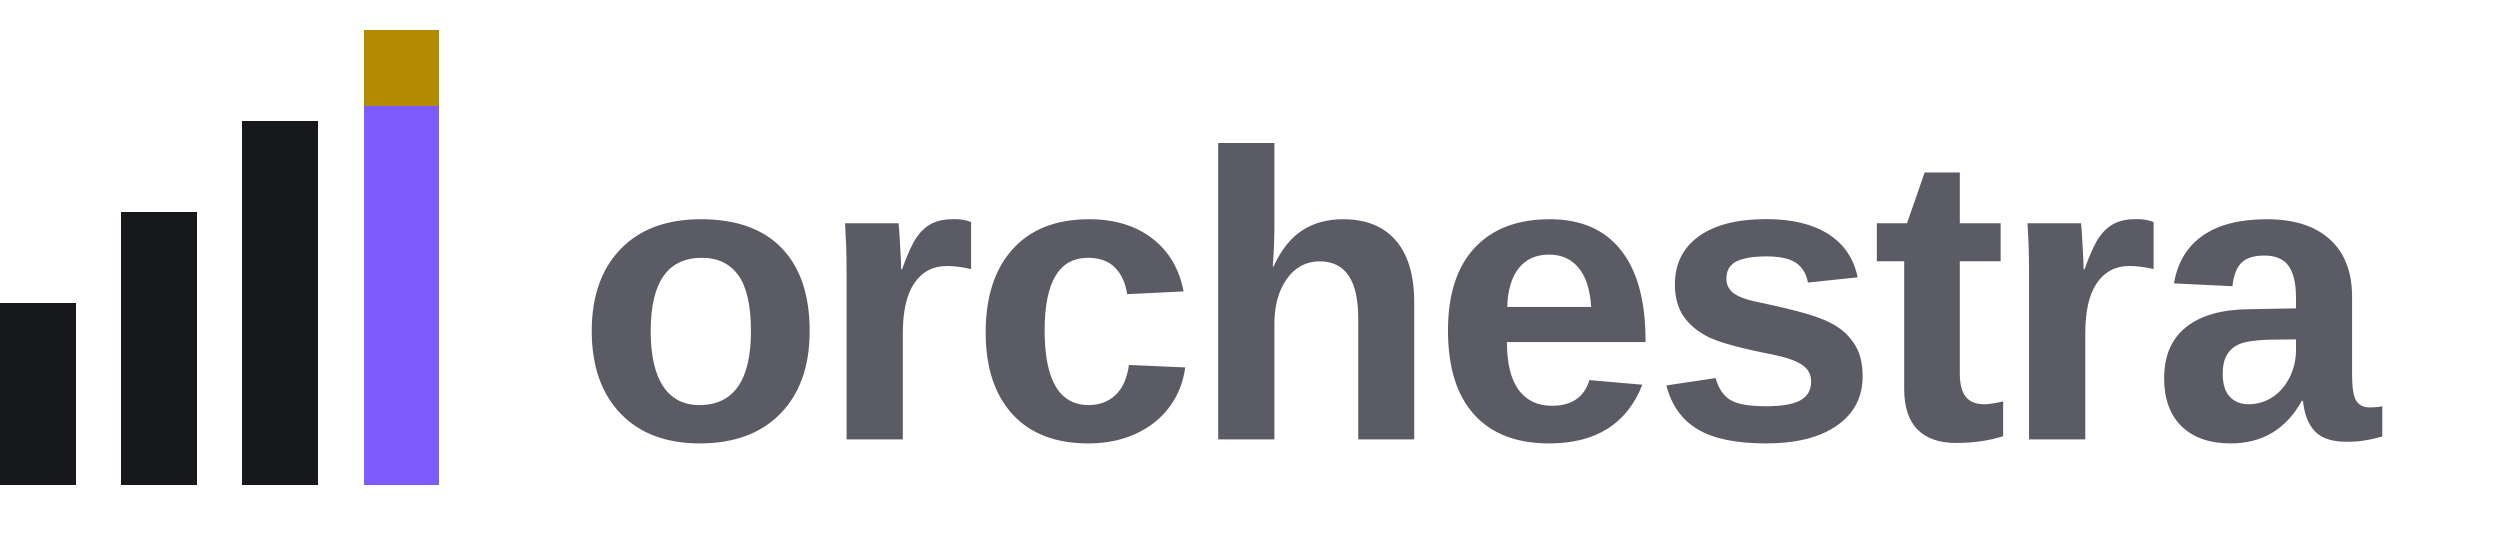
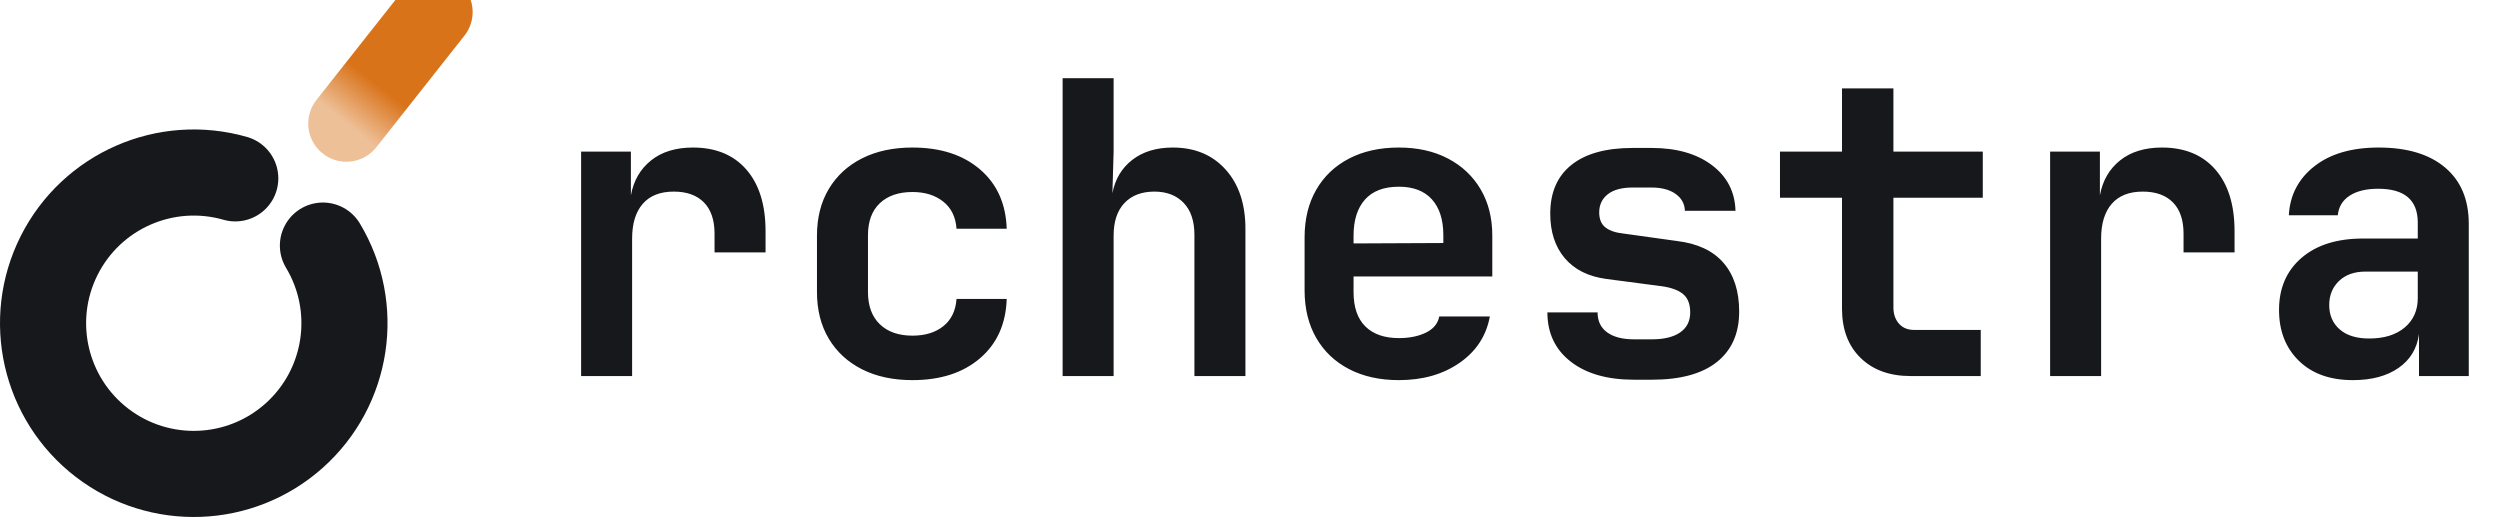
- <svg xmlns="http://www.w3.org/2000/svg" viewBox="0 0 330 72" width="330" height="72" shape-rendering="crispEdges">
-   <rect x="0" y="40" width="10" height="24" fill="#17181c" />
-   <rect x="16" y="28" width="10" height="36" fill="#17181c" />
-   <rect x="32" y="16" width="10" height="48" fill="#17181c" />
-   <rect x="48" y="4" width="10" height="60" fill="#7c5cff" />
-   <rect x="48" y="4" width="10" height="10" fill="#b38a00" />
-   <text x="76" y="58" font-family="Segoe UI, Helvetica Neue, Arial, sans-serif" font-size="54" font-weight="600" letter-spacing="-1" fill="#5b5b66" shape-rendering="geometricPrecision">orchestra</text>
+ <svg xmlns="http://www.w3.org/2000/svg" viewBox="145 708 425.8 88" width="348" height="72">
+   <defs>
+     <linearGradient id="baton" gradientUnits="userSpaceOnUse" x1="204" y1="729" x2="219" y2="710">
+       <stop offset="0" stop-color="#d9731a" stop-opacity="0.45" />
+       <stop offset="0.35" stop-color="#d9731a" />
+     </linearGradient>
+   </defs>
+   <path d="M200.00 749.78A25.667 25.667 0 1 1 185.07 738.33" fill="none" stroke="#17181c" stroke-width="14.667" stroke-linecap="round" />
+   <path d="M204 729L219 710" fill="none" stroke="url(#baton)" stroke-width="13" stroke-linecap="round" />
+   <path fill="#17181c" transform="translate(-128.6 0)" d="M372.575 772.0V733.775H381.054V741.212Q381.749 737.458 384.494 735.269Q387.239 733.08 391.618 733.08Q397.456 733.08 400.722 736.833Q403.989 740.586 403.989 747.327V750.942H395.301V747.745Q395.301 744.269 393.494 742.428Q391.687 740.586 388.351 740.586Q384.876 740.586 383.069 742.671Q381.262 744.756 381.262 748.578V772.0ZM429.009 772.695Q424.074 772.695 420.426 770.853Q416.777 769.011 414.761 765.641Q412.746 762.27 412.746 757.683V748.092Q412.746 743.505 414.761 740.134Q416.777 736.764 420.426 734.922Q424.074 733.08 429.009 733.08Q436.167 733.08 440.511 736.798Q444.855 740.516 445.063 746.91H436.515Q436.306 743.922 434.256 742.289Q432.206 740.655 429.009 740.655Q425.464 740.655 423.449 742.567Q421.433 744.478 421.433 748.023V757.683Q421.433 761.227 423.449 763.173Q425.464 765.12 429.009 765.12Q432.275 765.12 434.291 763.486Q436.306 761.853 436.515 758.865H445.063Q444.855 765.259 440.511 768.977Q436.167 772.695 429.009 772.695ZM454.585 772.0V721.265H463.272V733.775L463.064 740.864Q463.759 737.25 466.469 735.165Q469.18 733.08 473.35 733.08Q478.979 733.08 482.35 736.833Q485.721 740.586 485.721 746.91V772.0H477.033V747.953Q477.033 744.409 475.192 742.497Q473.35 740.586 470.222 740.586Q466.956 740.586 465.114 742.532Q463.272 744.478 463.272 748.092V772.0ZM511.853 772.695Q506.988 772.695 503.374 770.819Q499.76 768.942 497.779 765.502Q495.798 762.062 495.798 757.405V748.37Q495.798 743.713 497.779 740.273Q499.76 736.833 503.374 734.957Q506.988 733.08 511.853 733.08Q516.648 733.08 520.228 734.957Q523.807 736.833 525.788 740.204Q527.768 743.574 527.768 748.092V755.042H504.138V757.683Q504.138 761.575 506.154 763.556Q508.169 765.537 511.853 765.537Q514.563 765.537 516.475 764.598Q518.386 763.66 518.733 761.853H527.351Q526.448 766.788 522.208 769.741Q517.969 772.695 511.853 772.695ZM504.138 748.092V749.413L519.428 749.343V748.023Q519.428 744.061 517.482 741.907Q515.536 739.752 511.853 739.752Q508.03 739.752 506.084 741.941Q504.138 744.13 504.138 748.092ZM551.885 772.625Q545.074 772.625 541.112 769.533Q537.151 766.44 537.151 761.158H545.699Q545.699 763.382 547.333 764.563Q548.966 765.745 551.885 765.745H554.943Q558.07 765.745 559.773 764.563Q561.476 763.382 561.476 761.158Q561.476 759.073 560.294 758.065Q559.113 757.058 556.68 756.71L547.159 755.459Q542.572 754.833 540.105 751.914Q537.637 748.995 537.637 744.339Q537.637 738.918 541.251 736.034Q544.865 733.149 551.676 733.149H554.873Q561.267 733.149 565.159 736.068Q569.051 738.987 569.19 743.852H560.572Q560.503 742.045 558.974 740.968Q557.445 739.891 554.873 739.891H551.676Q548.896 739.891 547.437 741.038Q545.977 742.184 545.977 744.13Q545.977 745.868 547.055 746.702Q548.132 747.536 550.217 747.745L559.182 748.995Q564.464 749.621 567.14 752.714Q569.816 755.807 569.816 761.019Q569.816 766.579 566.028 769.602Q562.24 772.625 554.943 772.625ZM599.006 772.0Q593.654 772.0 590.492 768.907Q587.33 765.814 587.33 760.533V741.629H576.766V733.775H587.33V723.003H596.087V733.775H611.308V741.629H596.087V760.324Q596.087 761.992 597.025 763.069Q597.963 764.146 599.631 764.146H610.96V772.0ZM622.775 772.0V733.775H631.254V741.212Q631.949 737.458 634.694 735.269Q637.439 733.08 641.818 733.08Q647.656 733.08 650.922 736.833Q654.189 740.586 654.189 747.327V750.942H645.501V747.745Q645.501 744.269 643.695 742.428Q641.888 740.586 638.552 740.586Q635.077 740.586 633.269 742.671Q631.462 744.756 631.462 748.578V772.0ZM674.344 772.695Q668.506 772.695 665.135 769.394Q661.764 766.092 661.764 760.741Q661.764 755.181 665.587 751.88Q669.41 748.578 676.082 748.578H685.395V745.868Q685.395 740.1 678.653 740.1Q675.595 740.1 673.788 741.281Q671.981 742.462 671.773 744.617H663.433Q663.711 739.474 667.776 736.277Q671.842 733.08 678.723 733.08Q686.02 733.08 690.051 736.486Q694.082 739.891 694.082 746.077V772.0H685.603V764.841Q685.117 768.525 682.128 770.61Q679.139 772.695 674.344 772.695ZM677.124 765.606Q680.947 765.606 683.171 763.729Q685.395 761.853 685.395 758.726V754.208H676.499Q673.649 754.208 671.981 755.806Q670.313 757.405 670.313 759.907Q670.313 762.479 672.085 764.042Q673.858 765.606 677.124 765.606Z" />
</svg>
